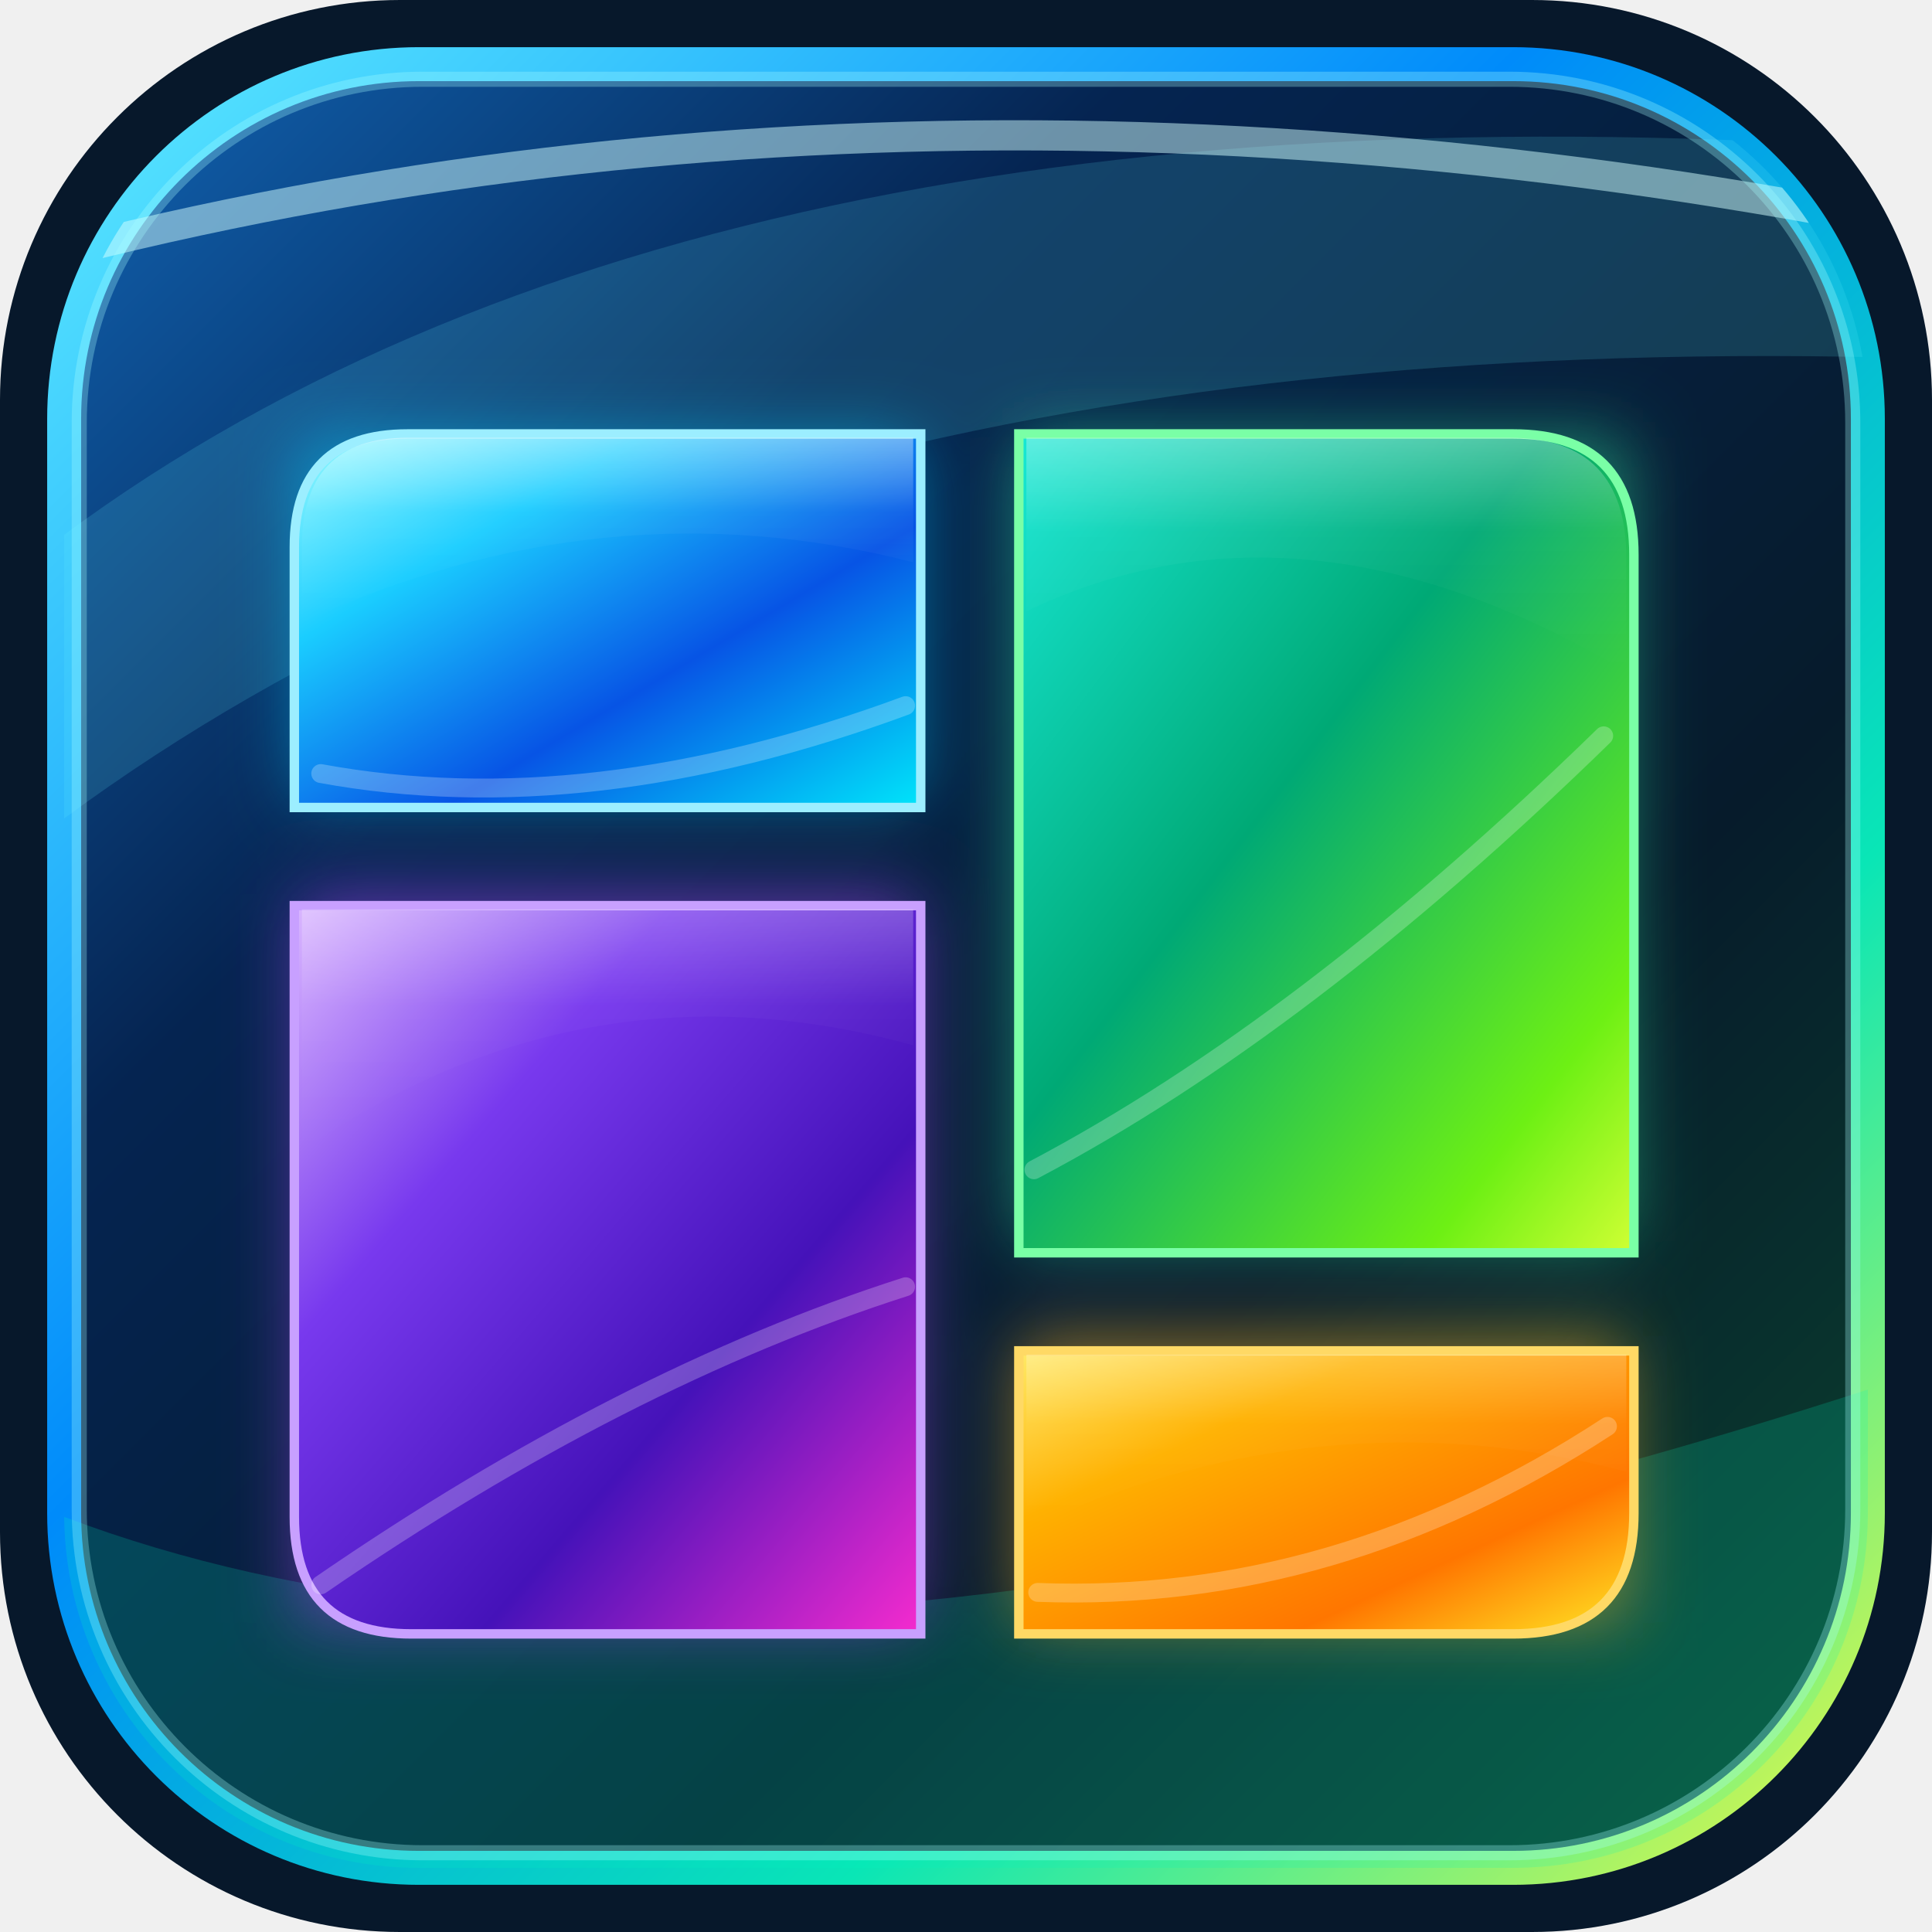
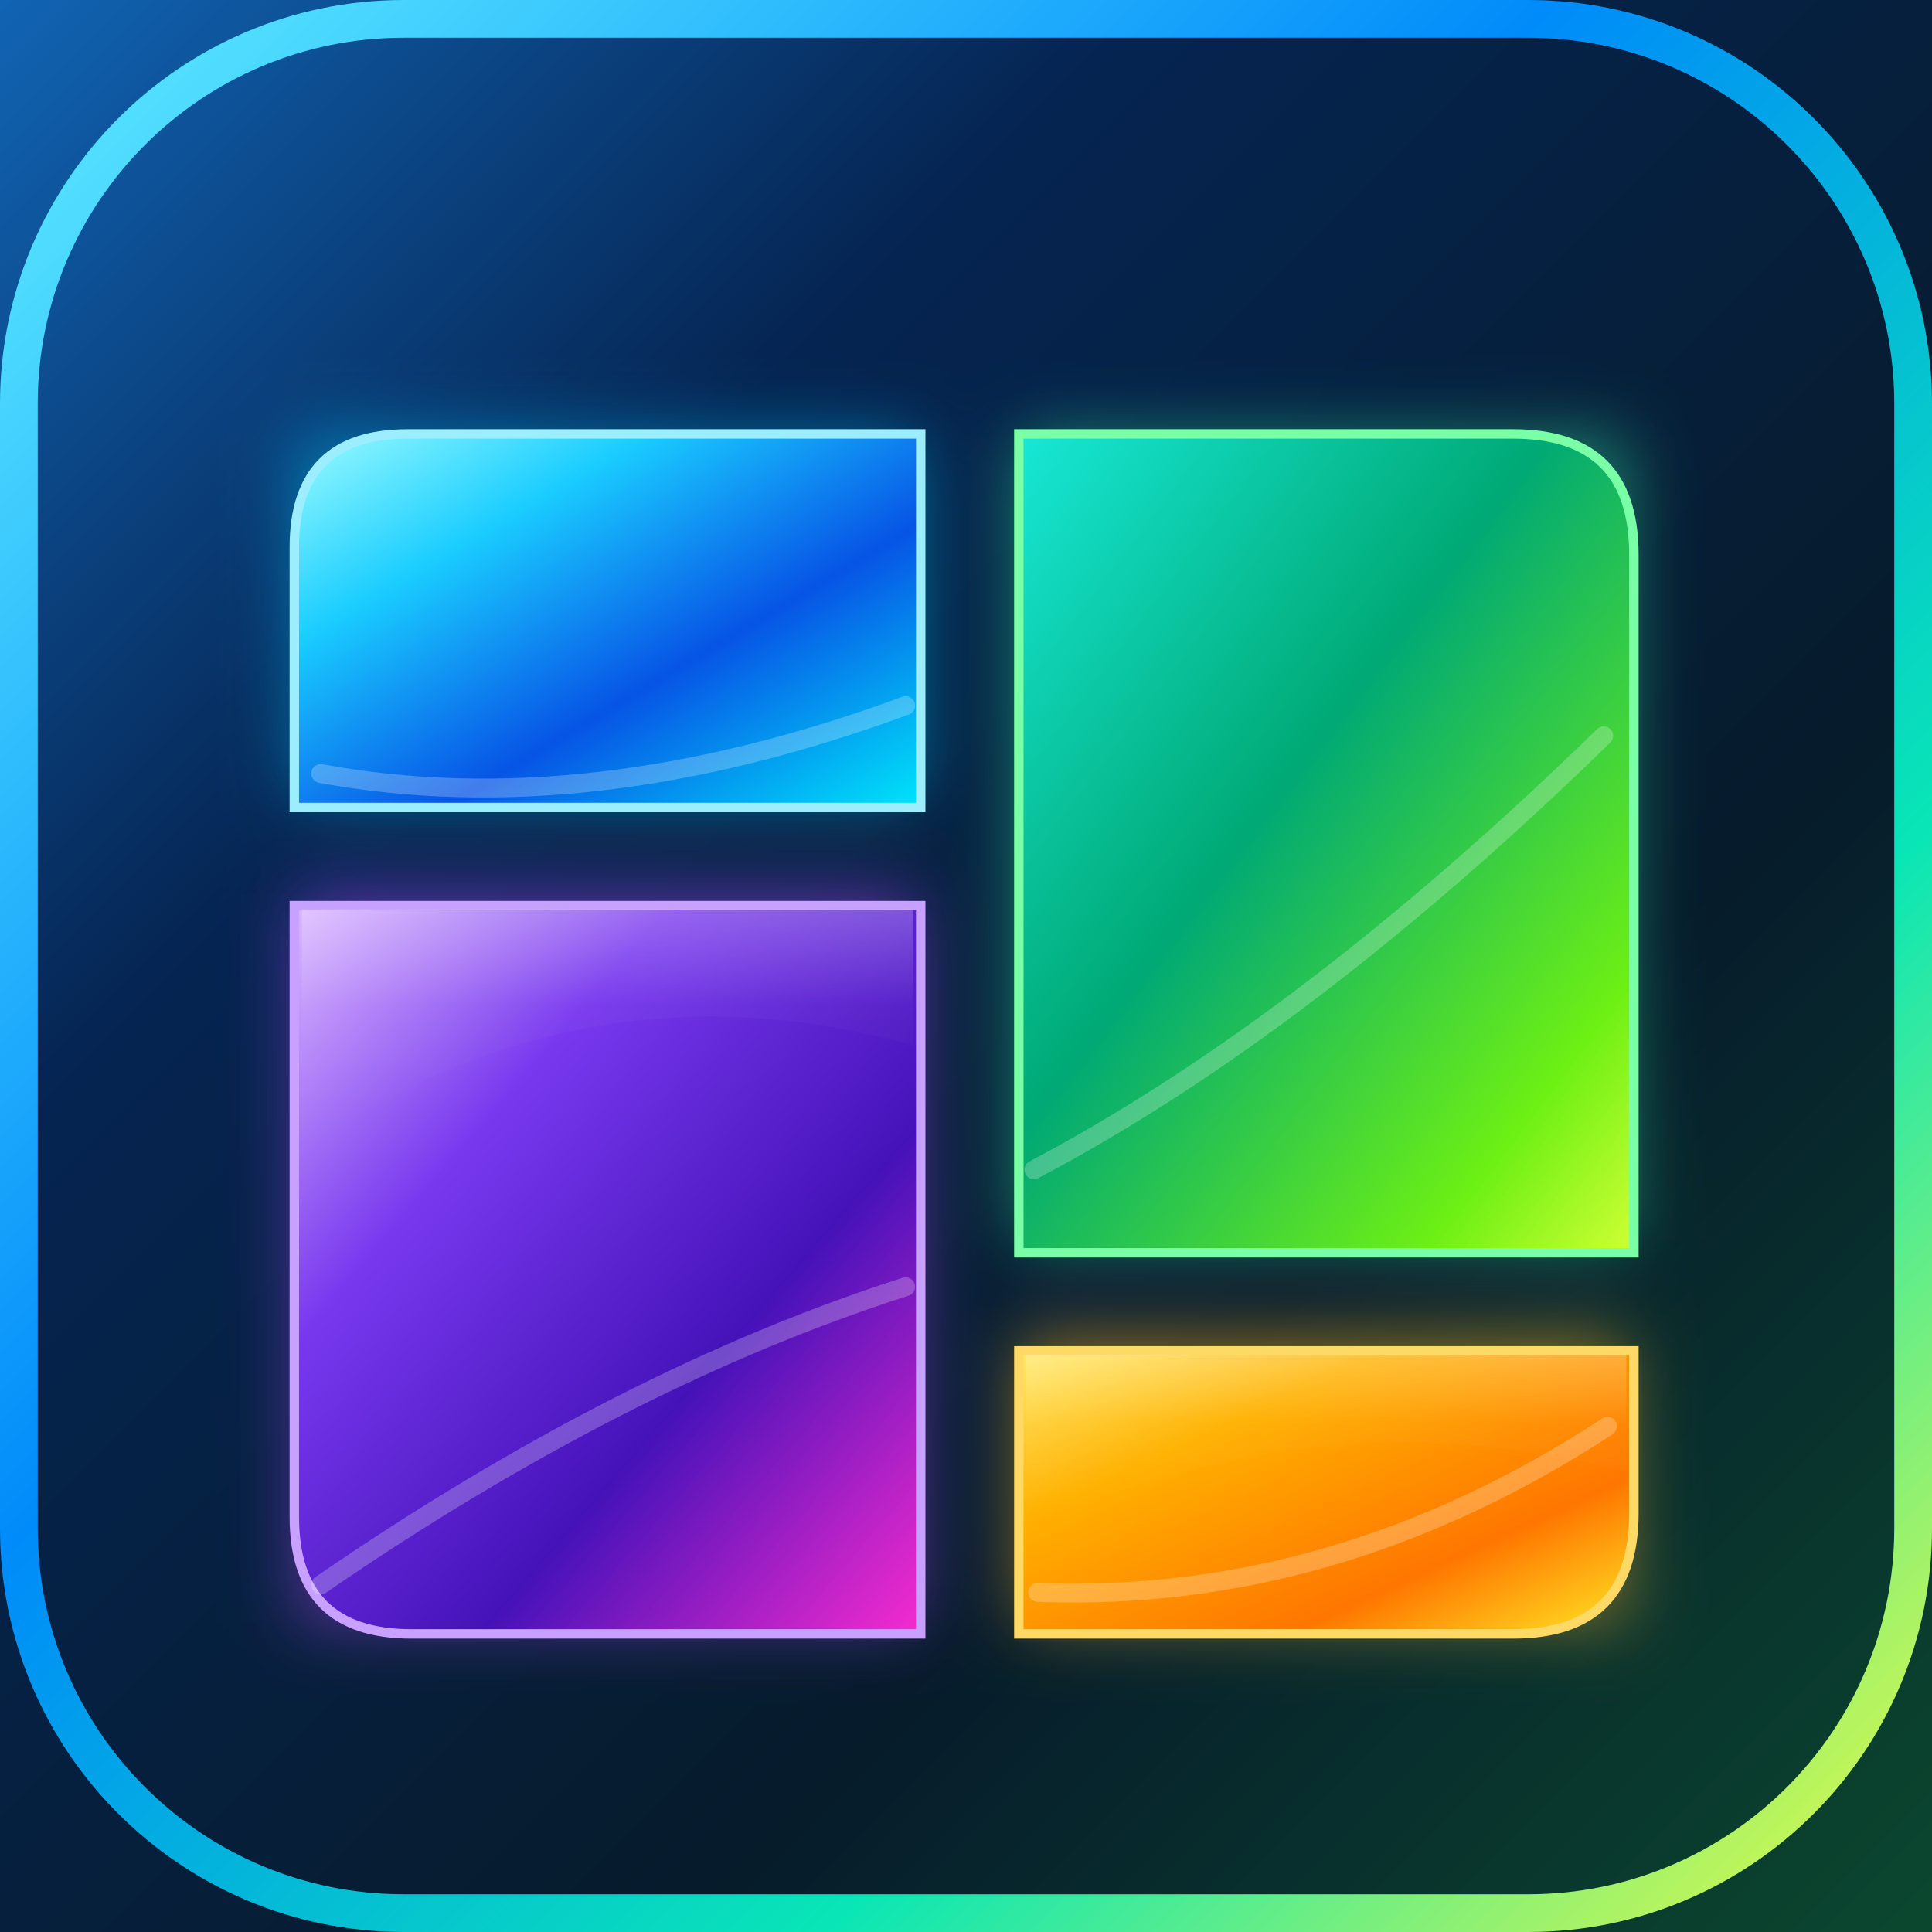
<svg xmlns="http://www.w3.org/2000/svg" width="512" height="512" viewBox="0 0 512 512">
  <defs>
    <linearGradient id="base" x1="0" y1="0" x2="1" y2="1">
      <stop stop-color="#1165B5" />
      <stop offset=".3" stop-color="#052451" />
      <stop offset=".67" stop-color="#061B2B" />
      <stop offset="1" stop-color="#0B482F" />
    </linearGradient>
    <linearGradient id="rim" x1="0" y1="0" x2="1" y2="1">
      <stop stop-color="#5CEAFF" />
      <stop offset=".4" stop-color="#008BFA" />
      <stop offset=".72" stop-color="#09E6B6" />
      <stop offset="1" stop-color="#E5F847" />
    </linearGradient>
    <linearGradient id="blue" x1="0" y1="0" x2="1" y2="1">
      <stop stop-color="#9BFBFF" />
      <stop offset=".28" stop-color="#1ACDFF" />
      <stop offset=".62" stop-color="#0754E5" />
      <stop offset="1" stop-color="#00E5FA" />
    </linearGradient>
    <linearGradient id="green" x1="0" y1="0" x2="1" y2="1">
      <stop stop-color="#17E8D6" />
      <stop offset=".43" stop-color="#00A975" />
      <stop offset=".83" stop-color="#6DF014" />
      <stop offset="1" stop-color="#D1FF34" />
    </linearGradient>
    <linearGradient id="purple" x1="0" y1="0" x2="1" y2="1">
      <stop stop-color="#DAB7FF" />
      <stop offset=".3" stop-color="#7839EE" />
      <stop offset=".65" stop-color="#4512B9" />
      <stop offset="1" stop-color="#F52BCE" />
    </linearGradient>
    <linearGradient id="orange" x1="0" y1="0" x2="1" y2="1">
      <stop stop-color="#FFEA68" />
      <stop offset=".3" stop-color="#FFB100" />
      <stop offset=".72" stop-color="#FF7600" />
      <stop offset="1" stop-color="#FFE925" />
    </linearGradient>
    <linearGradient id="shine" x1="0" y1="0" x2="0" y2="1">
      <stop stop-color="#FFFFFF" stop-opacity=".65" />
      <stop offset=".4" stop-color="#FFFFFF" stop-opacity=".08" />
      <stop offset="1" stop-color="#FFFFFF" stop-opacity="0" />
    </linearGradient>
    <filter id="glow">
      <feGaussianBlur stdDeviation="9" />
    </filter>
-     <clipPath id="round">
-       <rect x="17" y="17" width="478" height="478" rx="94" />
-     </clipPath>
  </defs>
-   <rect width="512" height="512" rx="106" fill="#07182B" />
-   <rect x="17" y="17" width="478" height="478" rx="94" fill="url(#base)" stroke="url(#rim)" stroke-width="9" />
-   <g clip-path="url(#round)">
-     <path d="M0 155Q170 15 510 40L510 95Q180 85 0 230Z" fill="#64EFFF" opacity=".15" />
-     <path d="M0 395Q180 475 520 360V525H0Z" fill="#00F6BA" opacity=".18" />
-     <path d="M-30 80Q230 0 530 65" fill="none" stroke="#D5FFFF" stroke-opacity=".5" stroke-width="8" />
-   </g>
+   <rect width="512" height="512" fill="url(#base)" />
+   <rect x="5" y="5" width="502" height="502" rx="102" fill="none" stroke="url(#rim)" stroke-width="10" />
  <g opacity=".5" filter="url(#glow)">
    <path d="M79 116H243V211H79Z" fill="#05CBFF" />
    <path d="M270 116H431V329H270Z" fill="#31F0A2" />
    <path d="M79 237H243V430H79Z" fill="#B145FF" />
    <path d="M270 354H431V430H270Z" fill="#FFB627" />
  </g>
  <path d="M108 115H244V214H78V145Q78 115 108 115Z" fill="url(#blue)" stroke="#9CEEFF" stroke-width="2.5" />
  <path d="M270 115H401Q433 115 433 147V332H270Z" fill="url(#green)" stroke="#7AFFA6" stroke-width="2.5" />
  <path d="M78 240H244V433H109Q78 433 78 402Z" fill="url(#purple)" stroke="#C8A0FF" stroke-width="2.5" />
  <path d="M270 358H433V401Q433 433 401 433H270Z" fill="url(#orange)" stroke="#FFD965" stroke-width="2.5" />
-   <path d="M108 116H242V149Q160 128 80 165V145Q80 116 108 116Z" fill="url(#shine)" opacity=".6" />
-   <path d="M272 116H400Q431 116 431 148V178Q345 127 272 162Z" fill="url(#shine)" opacity=".48" />
  <path d="M80 241H242V277Q155 253 80 305Z" fill="url(#shine)" opacity=".35" />
  <path d="M272 359H431V390Q351 369 272 405Z" fill="url(#shine)" opacity=".35" />
  <path d="M85 205Q156 218 240 187M274 310Q346 272 425 195M85 420Q165 365 240 341M275 422Q354 425 426 378" stroke="#FFFFFF" stroke-opacity=".24" stroke-width="5" fill="none" stroke-linecap="round" />
-   <rect x="21" y="21" width="470" height="470" rx="91" fill="none" stroke="#A7FFFF" stroke-opacity=".3" stroke-width="4" />
</svg>
